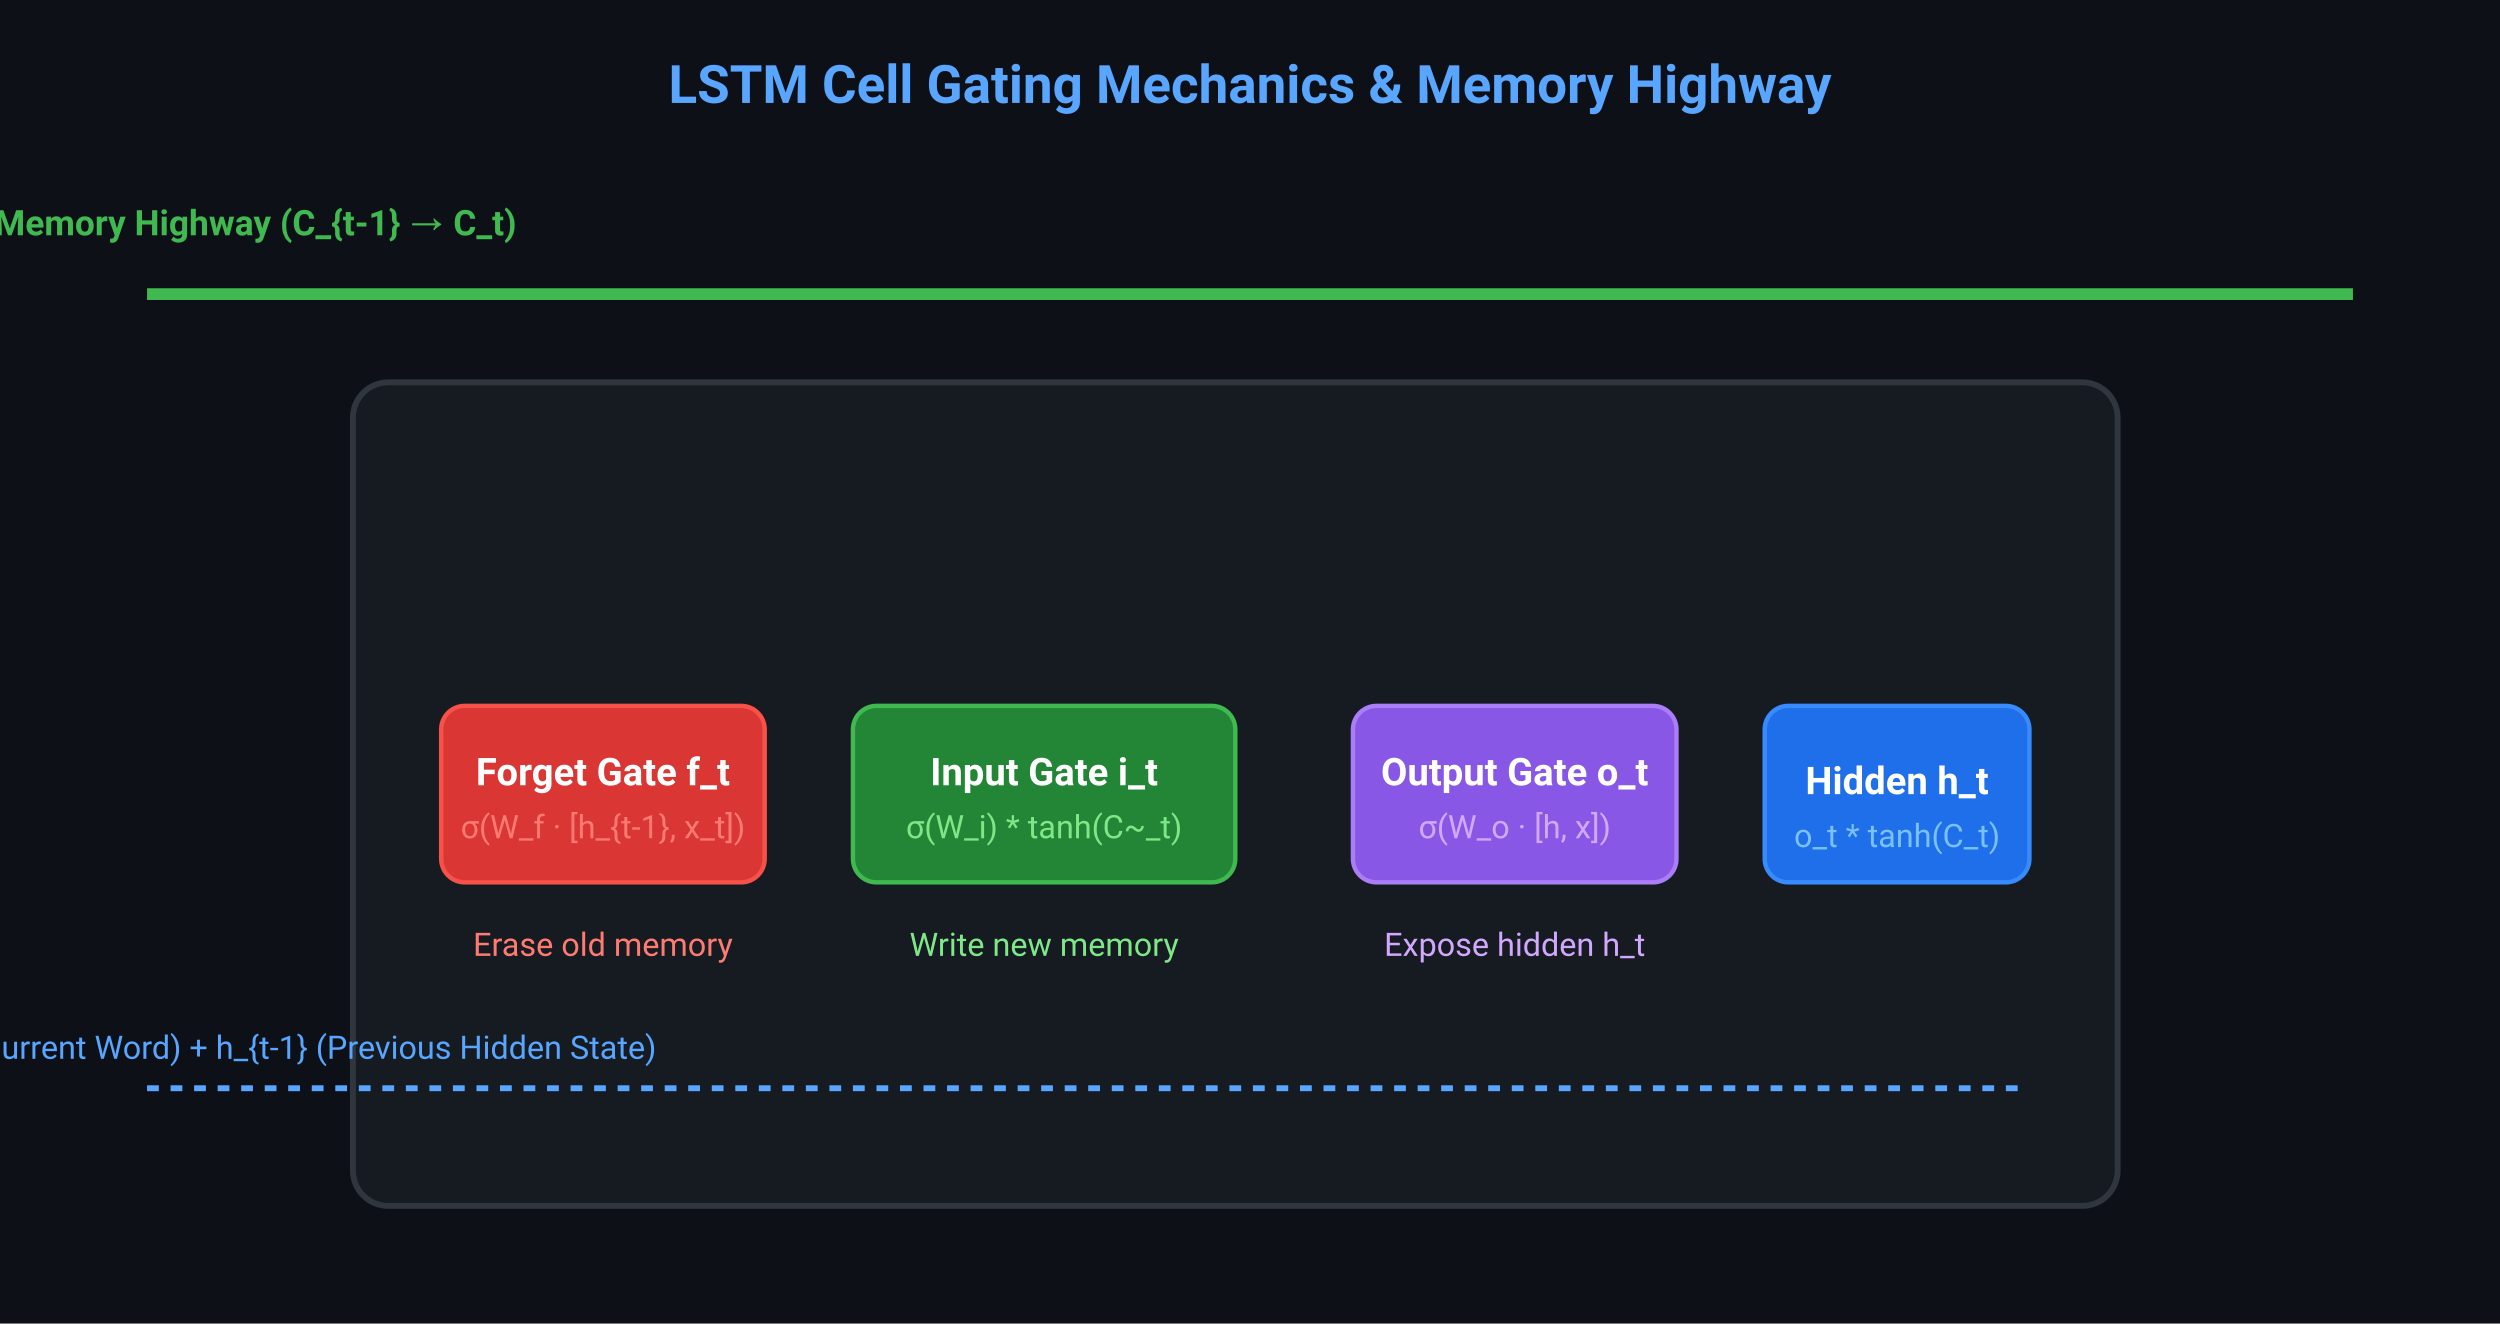
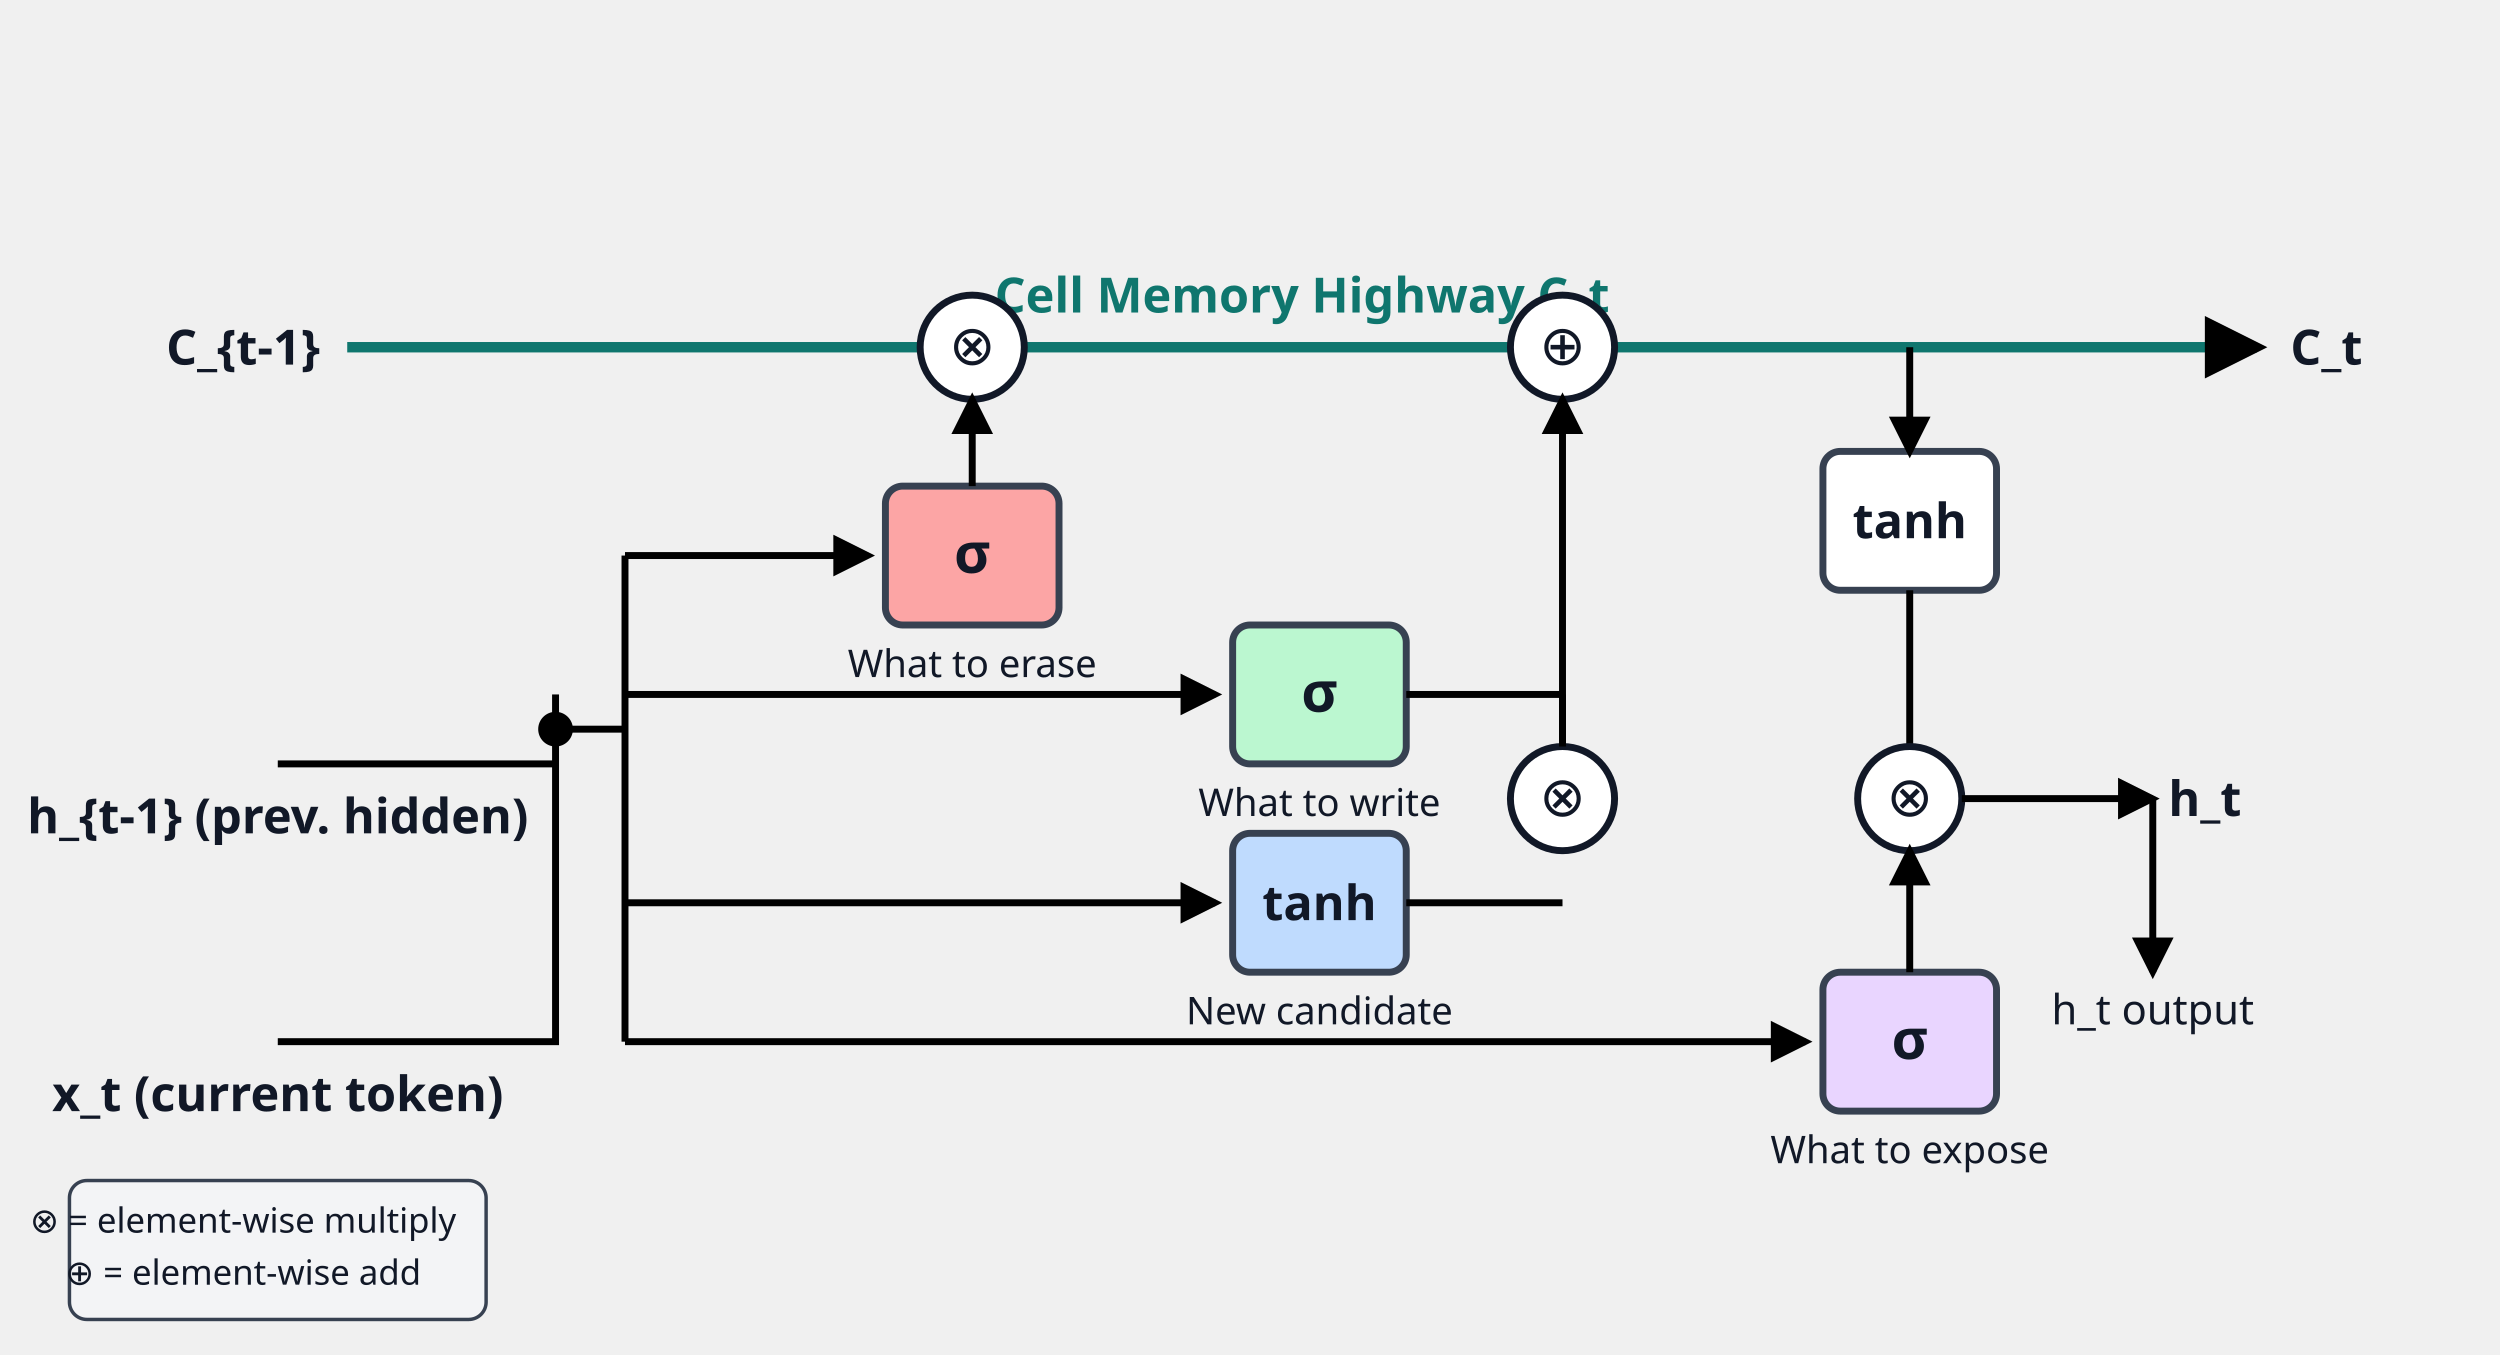
- <svg xmlns="http://www.w3.org/2000/svg" viewBox="0 0 850 450" width="100%" height="100%" style="background-color: #0d1117; font-family: -apple-system, BlinkMacSystemFont, 'Segoe UI', Roboto, Helvetica, Arial, sans-serif;">
-   <style>
-     .title { font-size: 18px; font-weight: bold; fill: #58a6ff; text-anchor: middle; }
-     .box-title { font-size: 13px; font-weight: bold; fill: #ffffff; text-anchor: middle; }
-     .sub-text { font-size: 11px; fill: #8b949e; text-anchor: middle; }
-     .highway { stroke: #3fb950; stroke-width: 4; fill: none; }
-     .arrow { stroke: #58a6ff; stroke-width: 2; marker-end: url(#arrowhead); }
-   </style>
+ <svg xmlns="http://www.w3.org/2000/svg" viewBox="0 0 720 390" width="720" height="390" style="background-color: white; font-family: sans-serif;">
  <defs>
-     <marker id="arrowhead" markerWidth="8" markerHeight="6" refX="7" refY="3" orient="auto">
-       <polygon points="0 0, 8 3, 0 6" fill="#58a6ff" />
+     <marker id="arrow_black" markerWidth="6" markerHeight="6" refX="5" refY="3" orient="auto">
+       <path d="M0,0 L6,3 L0,6 Z" fill="#000000" />
    </marker>
  </defs>
-   <rect width="100%" height="100%" fill="#0d1117" />
-   <text x="425" y="35" class="title">LSTM Cell Gating Mechanics &amp; Memory Highway</text>
-   <path d="M 50 100 L 800 100" class="highway" />
-   <text x="75" y="80" class="sub-text" style="fill:#3fb950; font-weight:bold; font-size:12px;">Cell Memory Highway (C_{t-1} → C_t)</text>
-   <rect x="120" y="130" width="600" height="280" rx="12" fill="#161b22" stroke="#30363d" stroke-width="2" />
-   <rect x="150" y="240" width="110" height="60" rx="8" fill="#da3633" stroke="#f85149" stroke-width="1.5" />
-   <text x="205" y="267" class="box-title">Forget Gate f_t</text>
-   <text x="205" y="285" class="sub-text" style="fill:#ff7b72;">σ(W_f · [h_{t-1}, x_t])</text>
-   <text x="205" y="325" class="sub-text" style="fill:#ff7b72;">Erase old memory</text>
-   <rect x="290" y="240" width="130" height="60" rx="8" fill="#238636" stroke="#3fb950" stroke-width="1.5" />
-   <text x="355" y="267" class="box-title">Input Gate i_t</text>
-   <text x="355" y="285" class="sub-text" style="fill:#7ee787;">σ(W_i) * tanh(C~_t)</text>
-   <text x="355" y="325" class="sub-text" style="fill:#7ee787;">Write new memory</text>
-   <rect x="460" y="240" width="110" height="60" rx="8" fill="#8957e5" stroke="#ab7df8" stroke-width="1.5" />
-   <text x="515" y="267" class="box-title">Output Gate o_t</text>
-   <text x="515" y="285" class="sub-text" style="fill:#d2a8ff;">σ(W_o · [h, x])</text>
-   <text x="515" y="325" class="sub-text" style="fill:#d2a8ff;">Expose hidden h_t</text>
-   <rect x="600" y="240" width="90" height="60" rx="8" fill="#1f6feb" stroke="#388bfd" stroke-width="1.5" />
-   <text x="645" y="270" class="box-title">Hidden h_t</text>
-   <text x="645" y="288" class="sub-text" style="fill:#79c0ff;">o_t * tanh(C_t)</text>
-   <line x1="50" y1="370" x2="690" y2="370" stroke="#58a6ff" stroke-width="2" stroke-dasharray="4,4" />
-   <text x="80" y="360" class="sub-text" style="fill:#58a6ff;">Inputs: x_t (Current Word) + h_{t-1} (Previous Hidden State)</text>
+   <line x1="100" y1="100" x2="650" y2="100" stroke="#0F766E" stroke-width="3" marker-end="url(#arrow_black)" />
+   <text x="375" y="90" font-size="14" font-weight="bold" text-anchor="middle" fill="#0F766E">Cell Memory Highway  C_t</text>
+   <text x="70" y="105" font-size="14" font-weight="bold" text-anchor="middle" fill="#111827">C_{t-1}</text>
+   <text x="670" y="105" font-size="14" font-weight="bold" text-anchor="middle" fill="#111827">C_t</text>
+   <circle cx="280" cy="100" r="15" fill="#fff" stroke="#111827" stroke-width="2" />
+   <text x="280" y="105" font-size="16" text-anchor="middle" fill="#111827">⊗</text>
+   <circle cx="450" cy="100" r="15" fill="#fff" stroke="#111827" stroke-width="2" />
+   <text x="450" y="105" font-size="16" text-anchor="middle" fill="#111827">⊕</text>
+   <text x="80" y="320" font-size="14" font-weight="bold" text-anchor="middle" fill="#111827">x_t (current token)</text>
+   <path d="M 80 300 L 160 300 L 160 200" fill="none" stroke="#000" stroke-width="2" />
+   <text x="80" y="240" font-size="14" font-weight="bold" text-anchor="middle" fill="#111827">h_{t-1} (prev. hidden)</text>
+   <line x1="80" y1="220" x2="160" y2="220" stroke="#000" stroke-width="2" />
+   <circle cx="160" cy="210" r="5" fill="#000" />
+   <line x1="160" y1="210" x2="180" y2="210" stroke="#000" stroke-width="2" />
+   <line x1="180" y1="160" x2="180" y2="300" stroke="#000" stroke-width="2" />
+   <line x1="180" y1="160" x2="250" y2="160" stroke="#000" stroke-width="2" marker-end="url(#arrow_black)" />
+   <line x1="180" y1="200" x2="350" y2="200" stroke="#000" stroke-width="2" marker-end="url(#arrow_black)" />
+   <line x1="180" y1="260" x2="350" y2="260" stroke="#000" stroke-width="2" marker-end="url(#arrow_black)" />
+   <line x1="180" y1="300" x2="520" y2="300" stroke="#000" stroke-width="2" marker-end="url(#arrow_black)" />
+   <rect x="255" y="140" width="50" height="40" rx="5" fill="#FCA5A5" stroke="#374151" stroke-width="2" />
+   <text x="280" y="165" font-size="16" text-anchor="middle" font-weight="bold" fill="#111827">σ</text>
+   <text x="280" y="195" font-size="11" text-anchor="middle" fill="#111827">What to erase</text>
+   <line x1="280" y1="140" x2="280" y2="115" stroke="#000" stroke-width="2" marker-end="url(#arrow_black)" />
+   <rect x="355" y="180" width="50" height="40" rx="5" fill="#BBF7D0" stroke="#374151" stroke-width="2" />
+   <text x="380" y="205" font-size="16" text-anchor="middle" font-weight="bold" fill="#111827">σ</text>
+   <text x="380" y="235" font-size="11" text-anchor="middle" fill="#111827">What to write</text>
+   <rect x="355" y="240" width="50" height="40" rx="5" fill="#BFDBFE" stroke="#374151" stroke-width="2" />
+   <text x="380" y="265" font-size="14" text-anchor="middle" font-weight="bold" fill="#111827">tanh</text>
+   <text x="380" y="295" font-size="11" text-anchor="middle" fill="#111827">New candidate</text>
+   <line x1="405" y1="200" x2="450" y2="200" stroke="#000" stroke-width="2" />
+   <line x1="405" y1="260" x2="450" y2="260" stroke="#000" stroke-width="2" />
+   <line x1="450" y1="200" x2="450" y2="245" stroke="#000" stroke-width="2" />
+   <circle cx="450" cy="230" r="15" fill="#fff" stroke="#111827" stroke-width="2" />
+   <text x="450" y="235" font-size="16" text-anchor="middle" fill="#111827">⊗</text>
+   <line x1="450" y1="215" x2="450" y2="115" stroke="#000" stroke-width="2" marker-end="url(#arrow_black)" />
+   <rect x="525" y="280" width="50" height="40" rx="5" fill="#E9D5FF" stroke="#374151" stroke-width="2" />
+   <text x="550" y="305" font-size="16" text-anchor="middle" font-weight="bold" fill="#111827">σ</text>
+   <text x="550" y="335" font-size="11" text-anchor="middle" fill="#111827">What to expose</text>
+   <rect x="525" y="130" width="50" height="40" rx="5" fill="#fff" stroke="#374151" stroke-width="2" />
+   <text x="550" y="155" font-size="14" text-anchor="middle" font-weight="bold" fill="#111827">tanh</text>
+   <line x1="550" y1="100" x2="550" y2="130" stroke="#000" stroke-width="2" marker-end="url(#arrow_black)" />
+   <line x1="550" y1="170" x2="550" y2="215" stroke="#000" stroke-width="2" />
+   <circle cx="550" cy="230" r="15" fill="#fff" stroke="#111827" stroke-width="2" />
+   <text x="550" y="235" font-size="16" text-anchor="middle" fill="#111827">⊗</text>
+   <line x1="550" y1="280" x2="550" y2="245" stroke="#000" stroke-width="2" marker-end="url(#arrow_black)" />
+   <line x1="565" y1="230" x2="620" y2="230" stroke="#000" stroke-width="2" marker-end="url(#arrow_black)" />
+   <text x="635" y="235" font-size="14" font-weight="bold" text-anchor="middle" fill="#111827">h_t</text>
+   <line x1="620" y1="230" x2="620" y2="280" stroke="#000" stroke-width="2" marker-end="url(#arrow_black)" />
+   <text x="620" y="295" font-size="12" text-anchor="middle" fill="#111827">h_t output</text>
+   <rect x="20" y="340" width="120" height="40" rx="5" fill="#F3F4F6" stroke="#374151" stroke-width="1" />
+   <text x="70" y="355" font-size="10" text-anchor="middle" fill="#111827">⊗ = element-wise multiply</text>
+   <text x="70" y="370" font-size="10" text-anchor="middle" fill="#111827">⊕ = element-wise add</text>
</svg>
